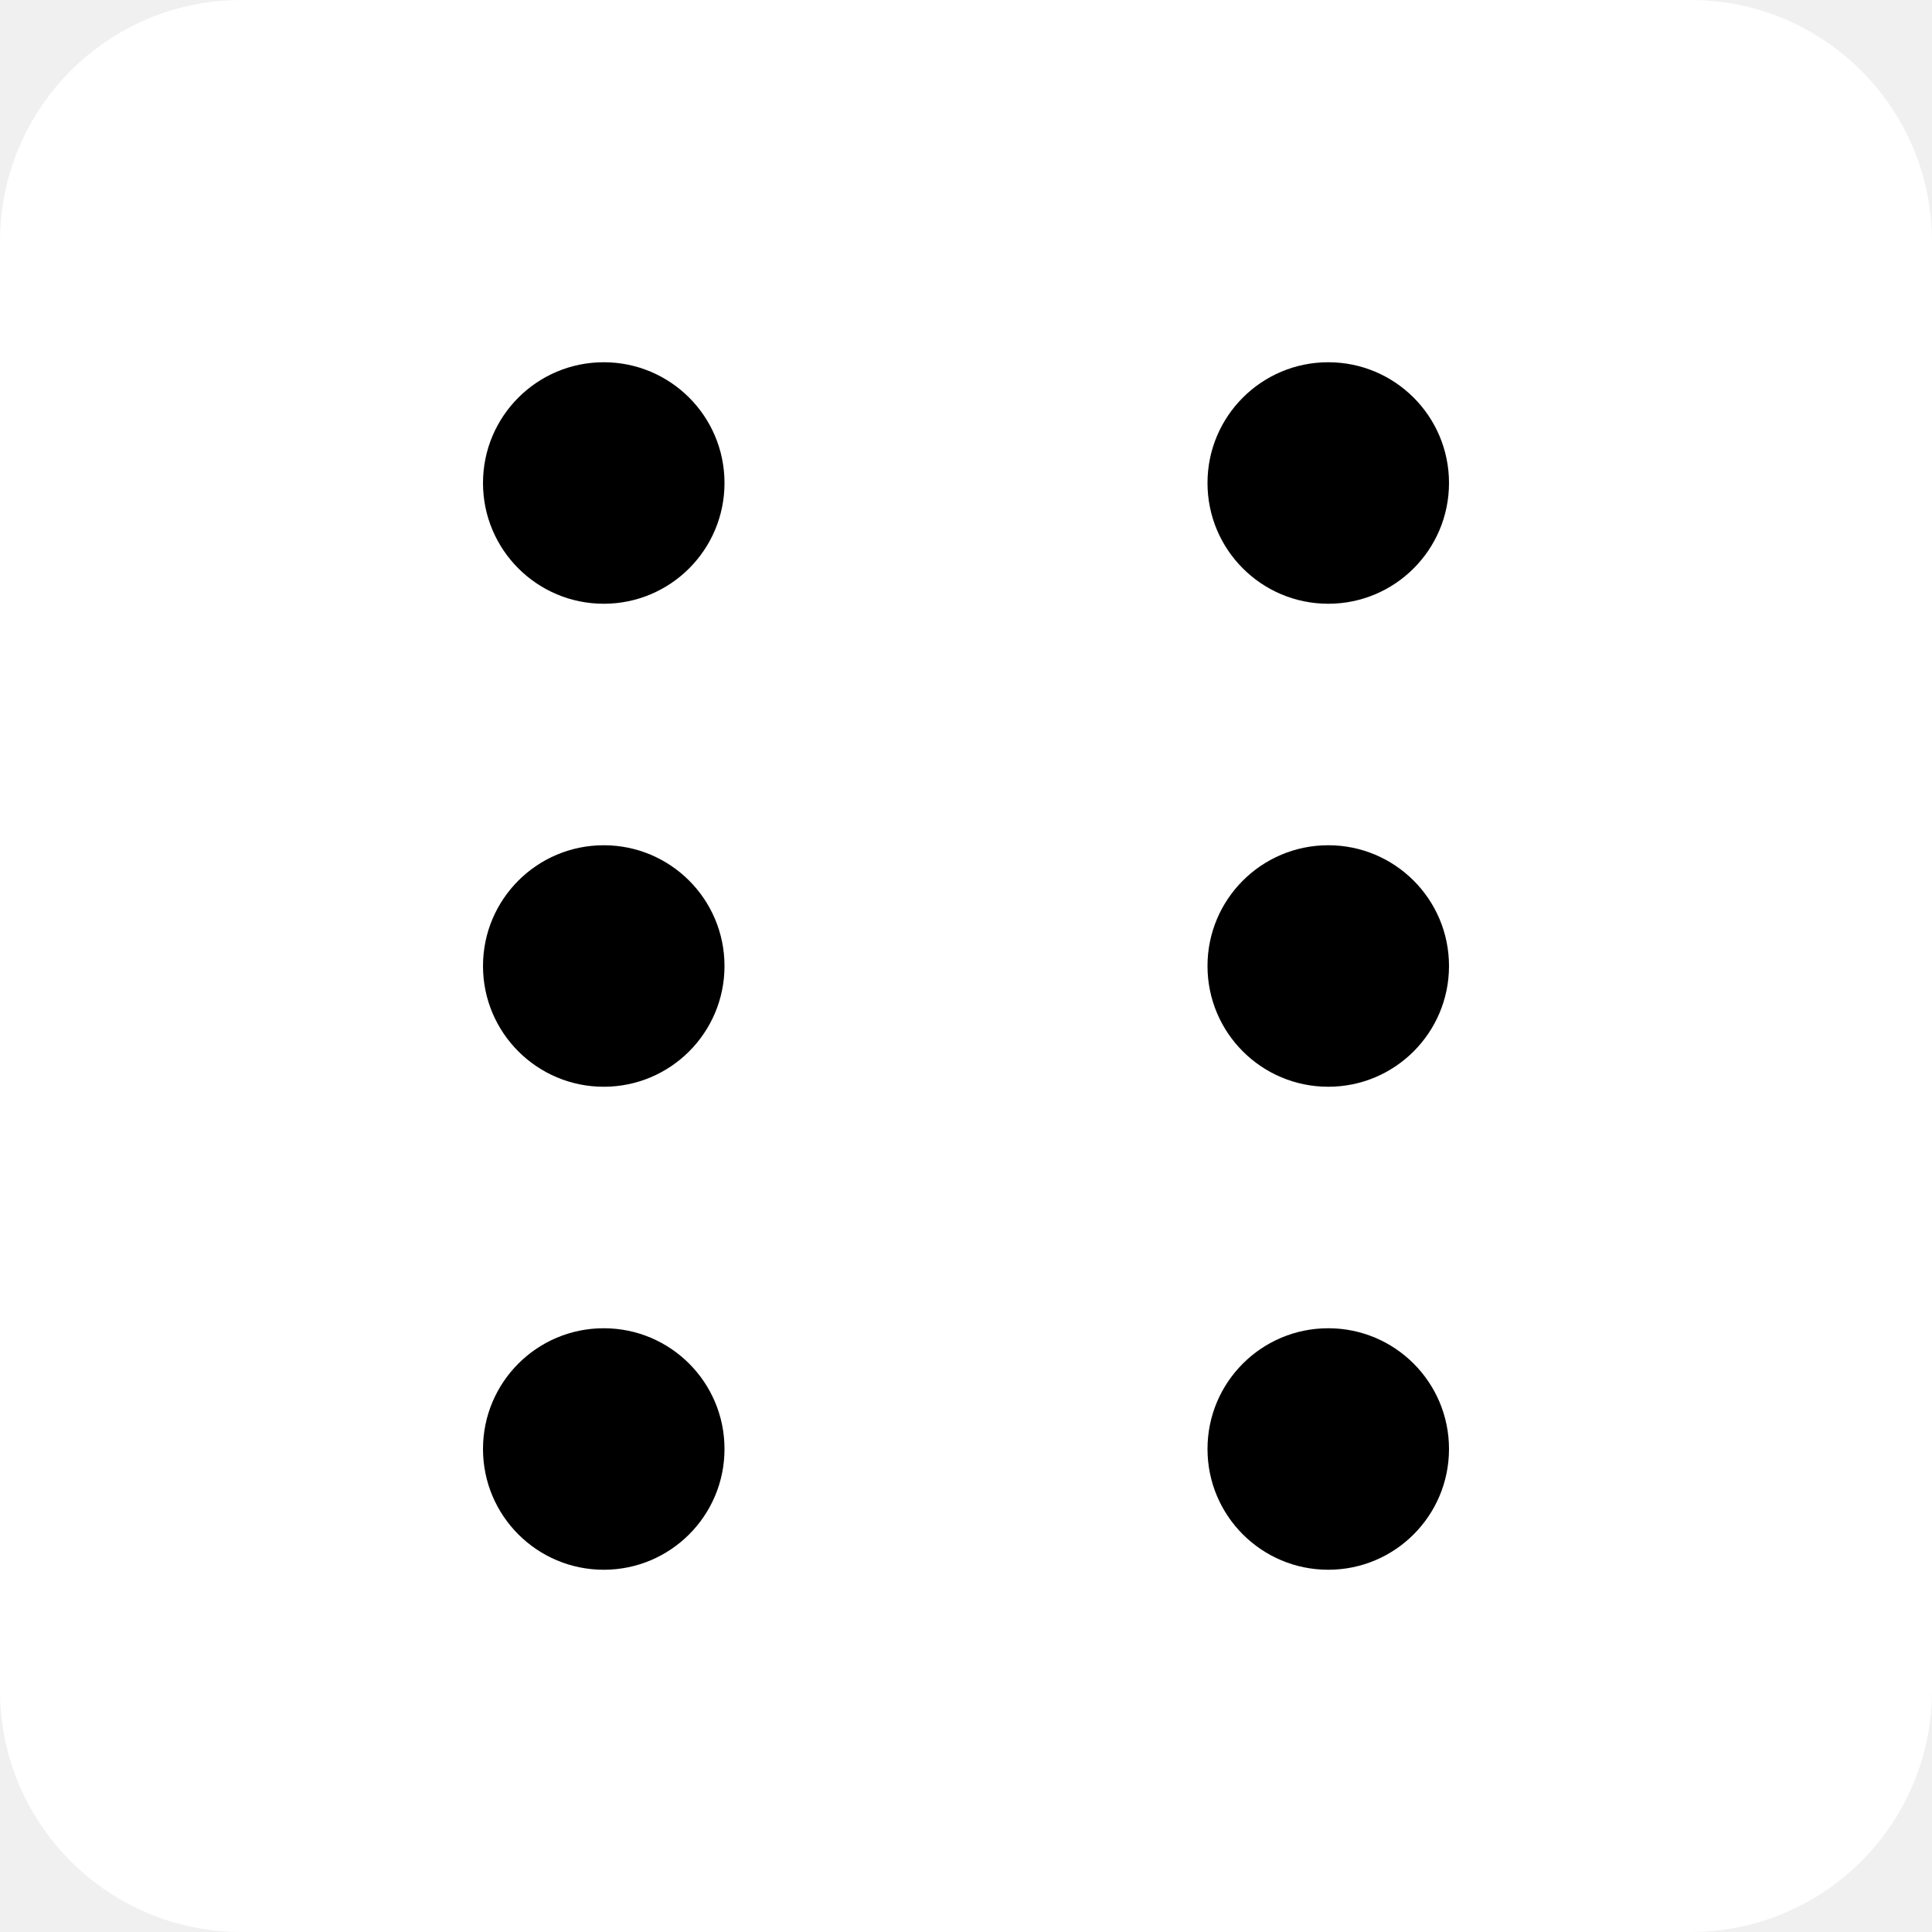
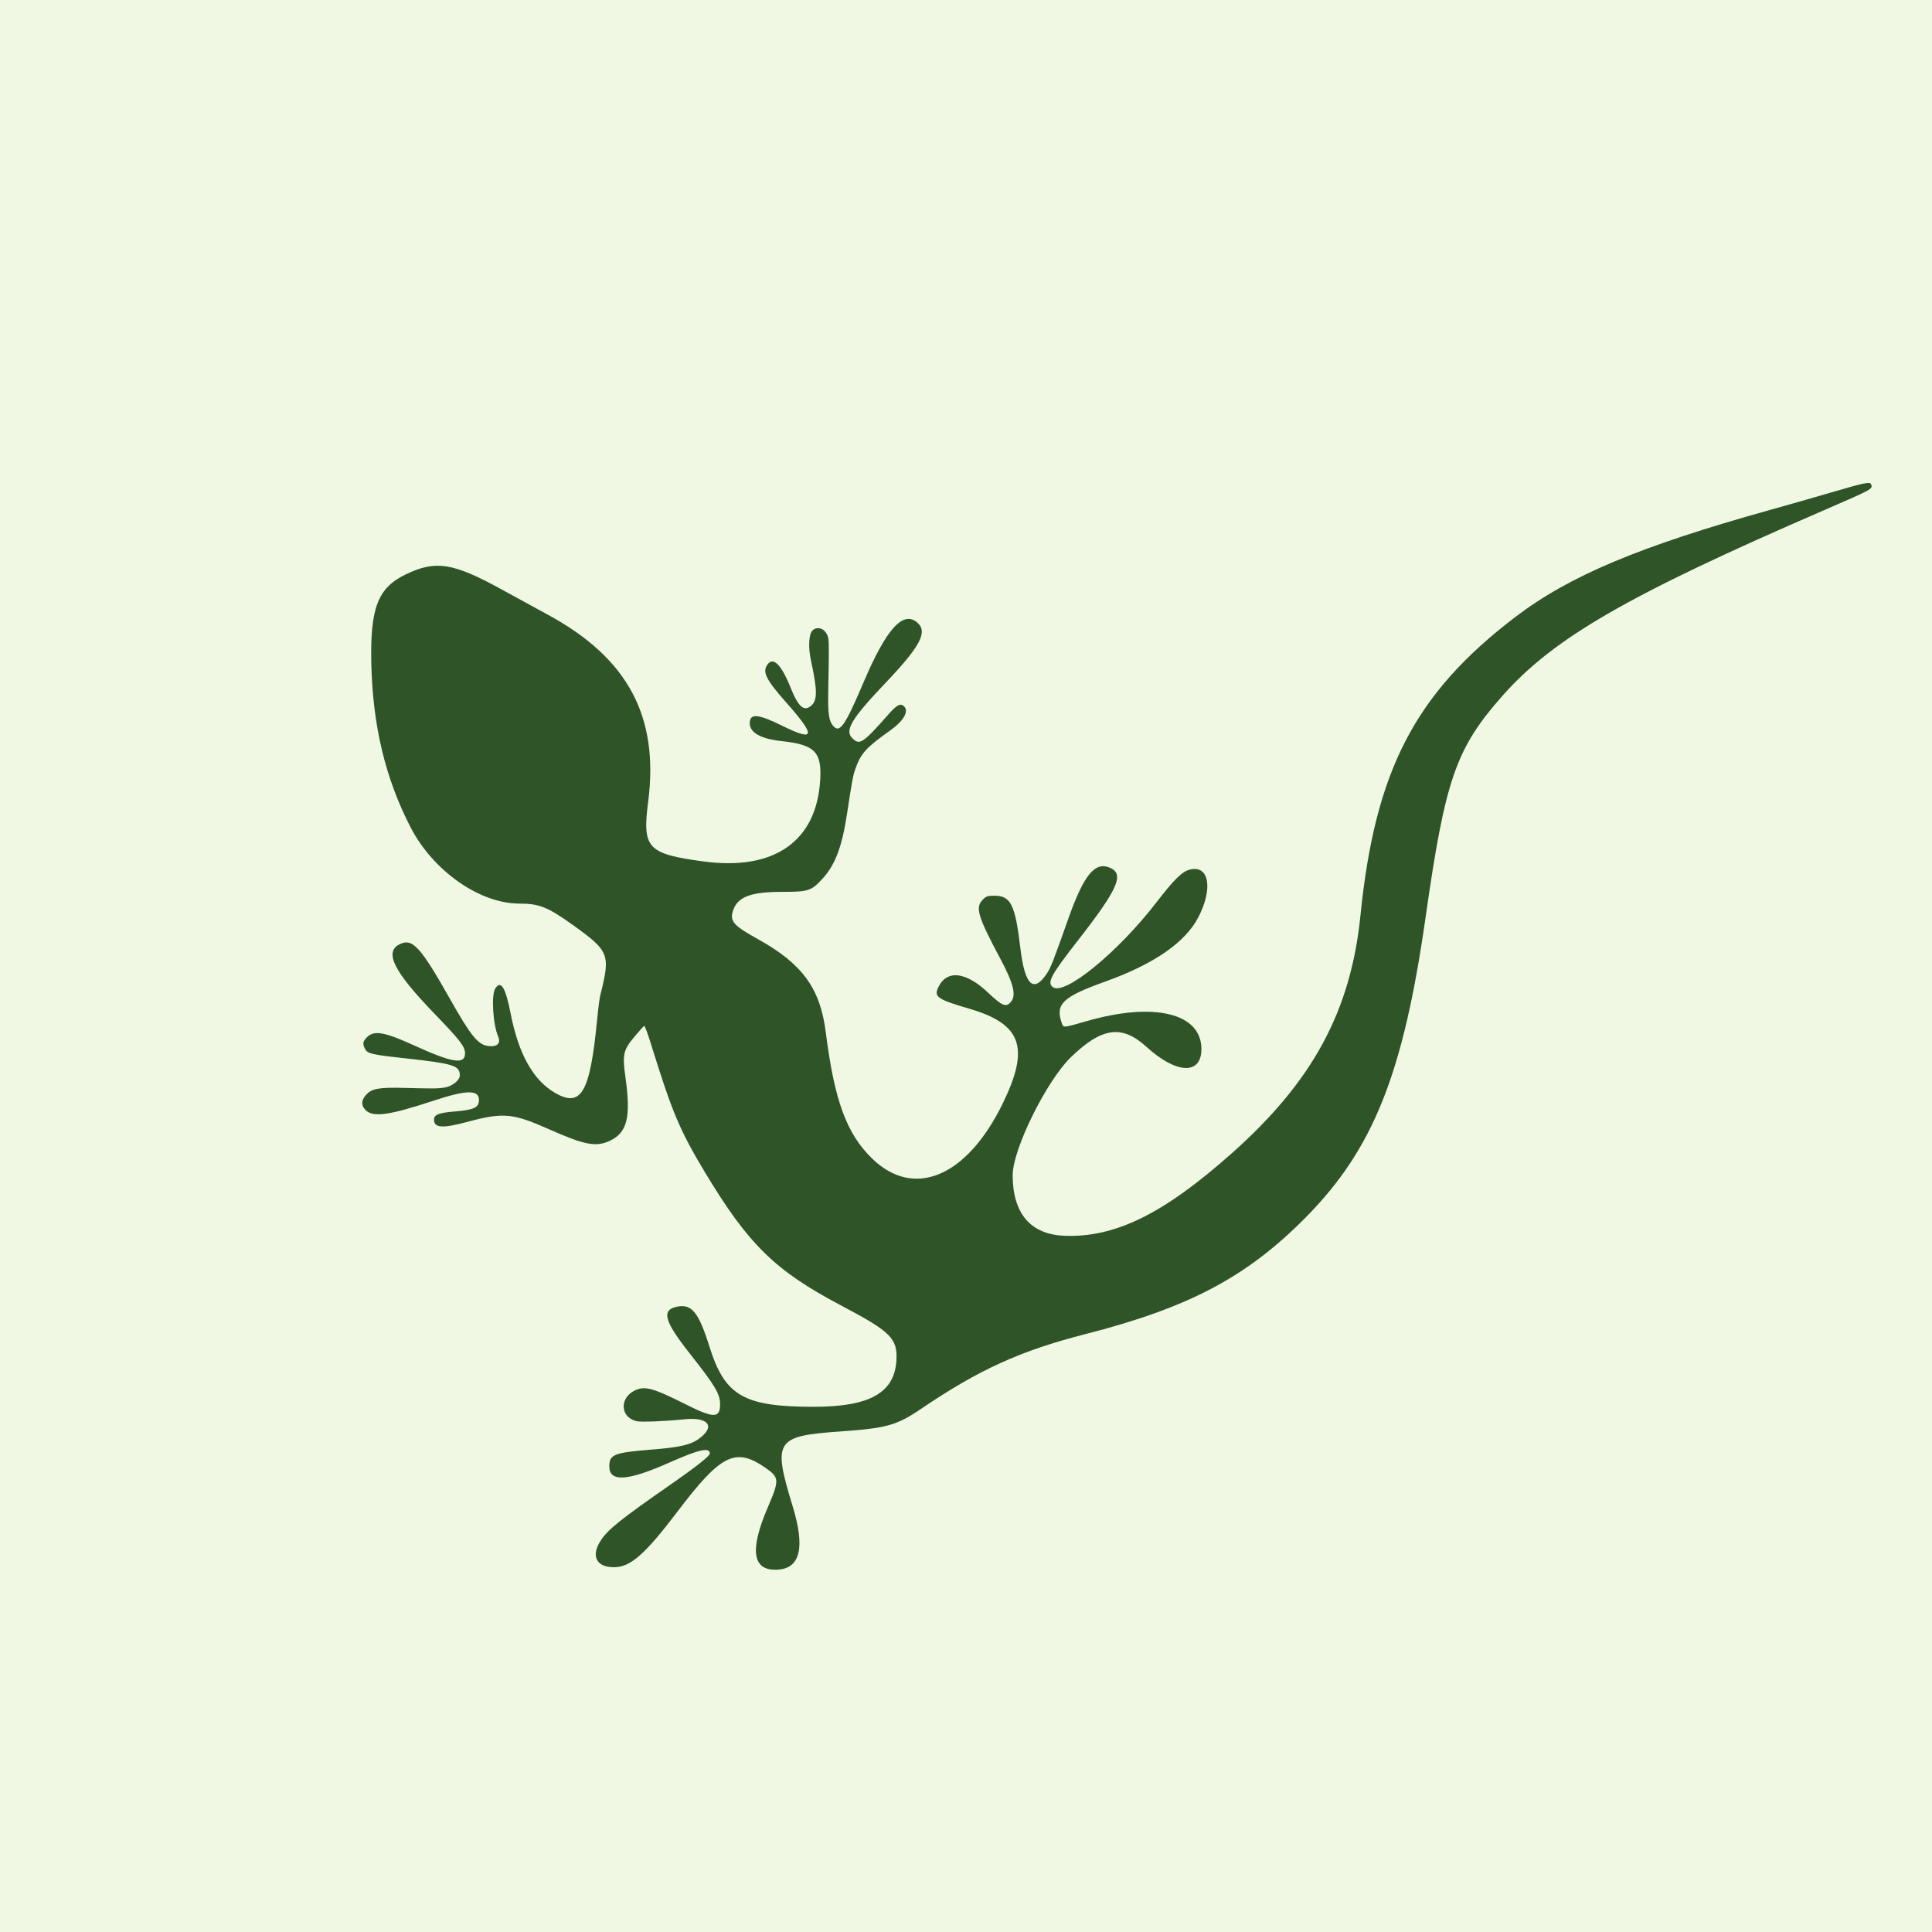
<svg xmlns="http://www.w3.org/2000/svg" width="32" height="32" viewBox="0 0 32 32" fill="none">
-   <rect width="32" height="32" rx="4" fill="white" />
-   <path d="M12 8C12 9.105 11.105 10 10 10C8.895 10 8 9.105 8 8C8 6.895 8.895 6 10 6C11.105 6 12 6.895 12 8Z" fill="black" />
-   <path d="M24 8C24 9.105 23.105 10 22 10C20.895 10 20 9.105 20 8C20 6.895 20.895 6 22 6C23.105 6 24 6.895 24 8Z" fill="black" />
-   <path d="M12 24C12 25.105 11.105 26 10 26C8.895 26 8 25.105 8 24C8 22.895 8.895 22 10 22C11.105 22 12 22.895 12 24Z" fill="black" />
-   <path d="M24 24C24 25.105 23.105 26 22 26C20.895 26 20 25.105 20 24C20 22.895 20.895 22 22 22C23.105 22 24 22.895 24 24Z" fill="black" />
-   <path d="M12 16C12 17.105 11.105 18 10 18C8.895 18 8 17.105 8 16C8 14.895 8.895 14 10 14C11.105 14 12 14.895 12 16Z" fill="black" />
-   <path d="M24 16C24 17.105 23.105 18 22 18C20.895 18 20 17.105 20 16C20 14.895 20.895 14 22 14C23.105 14 24 14.895 24 16Z" fill="black" />
+   <rect width="32" height="32" fill="#F0F8E3" />
+   <path fill-rule="evenodd" clip-rule="evenodd" d="M30.367 8.146C30.091 8.227 29.621 8.361 29.321 8.445C27.149 9.051 25.991 9.538 25.091 10.225C23.436 11.489 22.776 12.761 22.534 15.158C22.374 16.745 21.744 17.911 20.4 19.104C19.27 20.108 18.469 20.502 17.626 20.468C17.069 20.445 16.774 20.099 16.773 19.465C16.771 19.041 17.332 17.904 17.736 17.512C18.25 17.014 18.582 16.968 18.989 17.339C19.485 17.791 19.899 17.808 19.899 17.375C19.899 16.78 19.114 16.59 17.992 16.915C17.601 17.027 17.615 17.027 17.585 16.942C17.477 16.628 17.601 16.511 18.309 16.257C19.116 15.967 19.632 15.61 19.849 15.191C20.098 14.71 20.024 14.317 19.701 14.405C19.576 14.439 19.446 14.567 19.158 14.941C18.516 15.775 17.625 16.503 17.435 16.348C17.341 16.271 17.408 16.148 17.849 15.583C18.521 14.721 18.629 14.476 18.381 14.371C18.133 14.267 17.95 14.493 17.692 15.224C17.446 15.92 17.405 16.023 17.343 16.119C17.12 16.458 16.974 16.322 16.901 15.708C16.815 14.984 16.743 14.836 16.47 14.836C16.356 14.836 16.335 14.844 16.277 14.902C16.15 15.03 16.194 15.179 16.568 15.878C16.784 16.284 16.834 16.478 16.749 16.587C16.668 16.691 16.605 16.668 16.372 16.447C15.997 16.091 15.681 16.056 15.54 16.355C15.466 16.511 15.527 16.553 16.057 16.708C16.921 16.961 17.059 17.349 16.613 18.268C16.02 19.49 15.143 19.864 14.448 19.192C14.023 18.781 13.821 18.232 13.677 17.095C13.586 16.371 13.288 15.963 12.557 15.557C12.146 15.329 12.084 15.258 12.141 15.084C12.215 14.856 12.433 14.772 12.949 14.772C13.392 14.772 13.436 14.758 13.623 14.554C13.833 14.326 13.947 14.024 14.029 13.481C14.112 12.937 14.127 12.851 14.167 12.737C14.258 12.478 14.344 12.383 14.744 12.099C14.966 11.941 15.058 11.783 14.975 11.7C14.918 11.642 14.856 11.673 14.72 11.827C14.287 12.317 14.239 12.349 14.114 12.224C13.988 12.096 14.105 11.902 14.666 11.312C15.247 10.702 15.372 10.463 15.191 10.31C14.956 10.11 14.68 10.417 14.306 11.295C13.996 12.024 13.909 12.149 13.801 12.024C13.727 11.938 13.711 11.825 13.719 11.416C13.734 10.561 13.735 10.573 13.687 10.491C13.632 10.396 13.519 10.375 13.453 10.448C13.397 10.511 13.386 10.725 13.429 10.925C13.542 11.445 13.542 11.605 13.427 11.696C13.313 11.786 13.22 11.702 13.099 11.4C12.941 11.004 12.806 10.87 12.709 11.011C12.625 11.131 12.687 11.256 13.02 11.633C13.521 12.198 13.504 12.292 12.95 12.018C12.556 11.823 12.418 11.813 12.418 11.977C12.418 12.136 12.6 12.238 12.952 12.276C13.496 12.335 13.613 12.454 13.585 12.921C13.524 13.937 12.822 14.426 11.65 14.268C10.721 14.142 10.636 14.05 10.736 13.277C10.917 11.863 10.398 10.898 9.068 10.178C8.921 10.098 8.575 9.909 8.299 9.758C7.503 9.321 7.216 9.276 6.726 9.511C6.259 9.734 6.13 10.065 6.15 10.986C6.173 12.017 6.381 12.888 6.799 13.7C7.171 14.423 7.943 14.966 8.6 14.966C8.931 14.966 9.075 15.024 9.49 15.322C10.094 15.756 10.113 15.806 9.943 16.482C9.931 16.529 9.906 16.718 9.889 16.902C9.772 18.099 9.627 18.35 9.196 18.103C8.832 17.894 8.589 17.46 8.458 16.788C8.372 16.351 8.297 16.228 8.203 16.373C8.135 16.477 8.164 16.969 8.251 17.168C8.299 17.28 8.236 17.343 8.092 17.326C7.918 17.306 7.802 17.165 7.446 16.533C6.958 15.67 6.828 15.531 6.613 15.643C6.364 15.773 6.524 16.091 7.179 16.772C7.628 17.237 7.702 17.333 7.702 17.449C7.702 17.636 7.492 17.604 6.869 17.32C6.366 17.09 6.196 17.061 6.078 17.18C6.008 17.251 6.002 17.286 6.047 17.374C6.087 17.452 6.155 17.468 6.688 17.526C7.514 17.617 7.616 17.648 7.616 17.812C7.616 17.892 7.491 17.992 7.366 18.013C7.252 18.031 7.204 18.032 6.688 18.019C6.281 18.009 6.163 18.029 6.071 18.126C5.982 18.219 5.977 18.307 6.054 18.385C6.18 18.512 6.442 18.475 7.2 18.225C7.75 18.044 7.951 18.048 7.932 18.242C7.922 18.348 7.835 18.384 7.539 18.409C7.266 18.431 7.189 18.461 7.189 18.545C7.189 18.684 7.331 18.693 7.755 18.578C8.334 18.423 8.496 18.438 9.089 18.702C9.682 18.966 9.874 19.003 10.103 18.894C10.39 18.758 10.452 18.502 10.359 17.841C10.306 17.464 10.323 17.392 10.513 17.166C10.59 17.074 10.661 16.995 10.67 16.992C10.68 16.988 10.732 17.128 10.786 17.304C11.134 18.426 11.258 18.72 11.671 19.408C12.393 20.611 12.837 21.046 13.928 21.621C14.757 22.058 14.869 22.169 14.847 22.536C14.815 23.071 14.4 23.302 13.475 23.301C12.322 23.3 12.008 23.12 11.754 22.314C11.569 21.726 11.456 21.589 11.204 21.645C10.952 21.701 11.005 21.887 11.426 22.42C11.844 22.949 11.927 23.089 11.927 23.258C11.927 23.494 11.821 23.494 11.357 23.26C10.809 22.985 10.677 22.95 10.51 23.033C10.25 23.163 10.278 23.488 10.554 23.541C10.638 23.556 11.032 23.54 11.335 23.508C11.746 23.465 11.86 23.635 11.56 23.842C11.425 23.935 11.239 23.975 10.767 24.012C10.17 24.06 10.092 24.092 10.092 24.288C10.092 24.553 10.395 24.533 11.095 24.221C11.578 24.007 11.757 23.967 11.757 24.075C11.757 24.115 11.53 24.295 11.117 24.582C10.267 25.173 10.066 25.334 9.945 25.524C9.785 25.776 9.88 25.96 10.171 25.958C10.443 25.957 10.683 25.746 11.223 25.034C11.935 24.095 12.177 23.971 12.66 24.299C12.913 24.472 12.915 24.503 12.714 24.974C12.405 25.694 12.466 26.033 12.897 25.997C13.258 25.967 13.335 25.623 13.129 24.949C12.796 23.856 12.841 23.785 13.923 23.709C14.687 23.655 14.852 23.609 15.257 23.334C16.218 22.683 16.904 22.371 17.989 22.094C19.698 21.656 20.655 21.148 21.628 20.163C22.747 19.03 23.243 17.786 23.613 15.188C23.938 12.904 24.115 12.396 24.886 11.524C25.733 10.566 26.96 9.858 30.229 8.443C31.023 8.098 31.019 8.101 30.992 8.022C30.976 7.976 30.884 7.994 30.367 8.146Z" fill="#2F5427" />
</svg>
